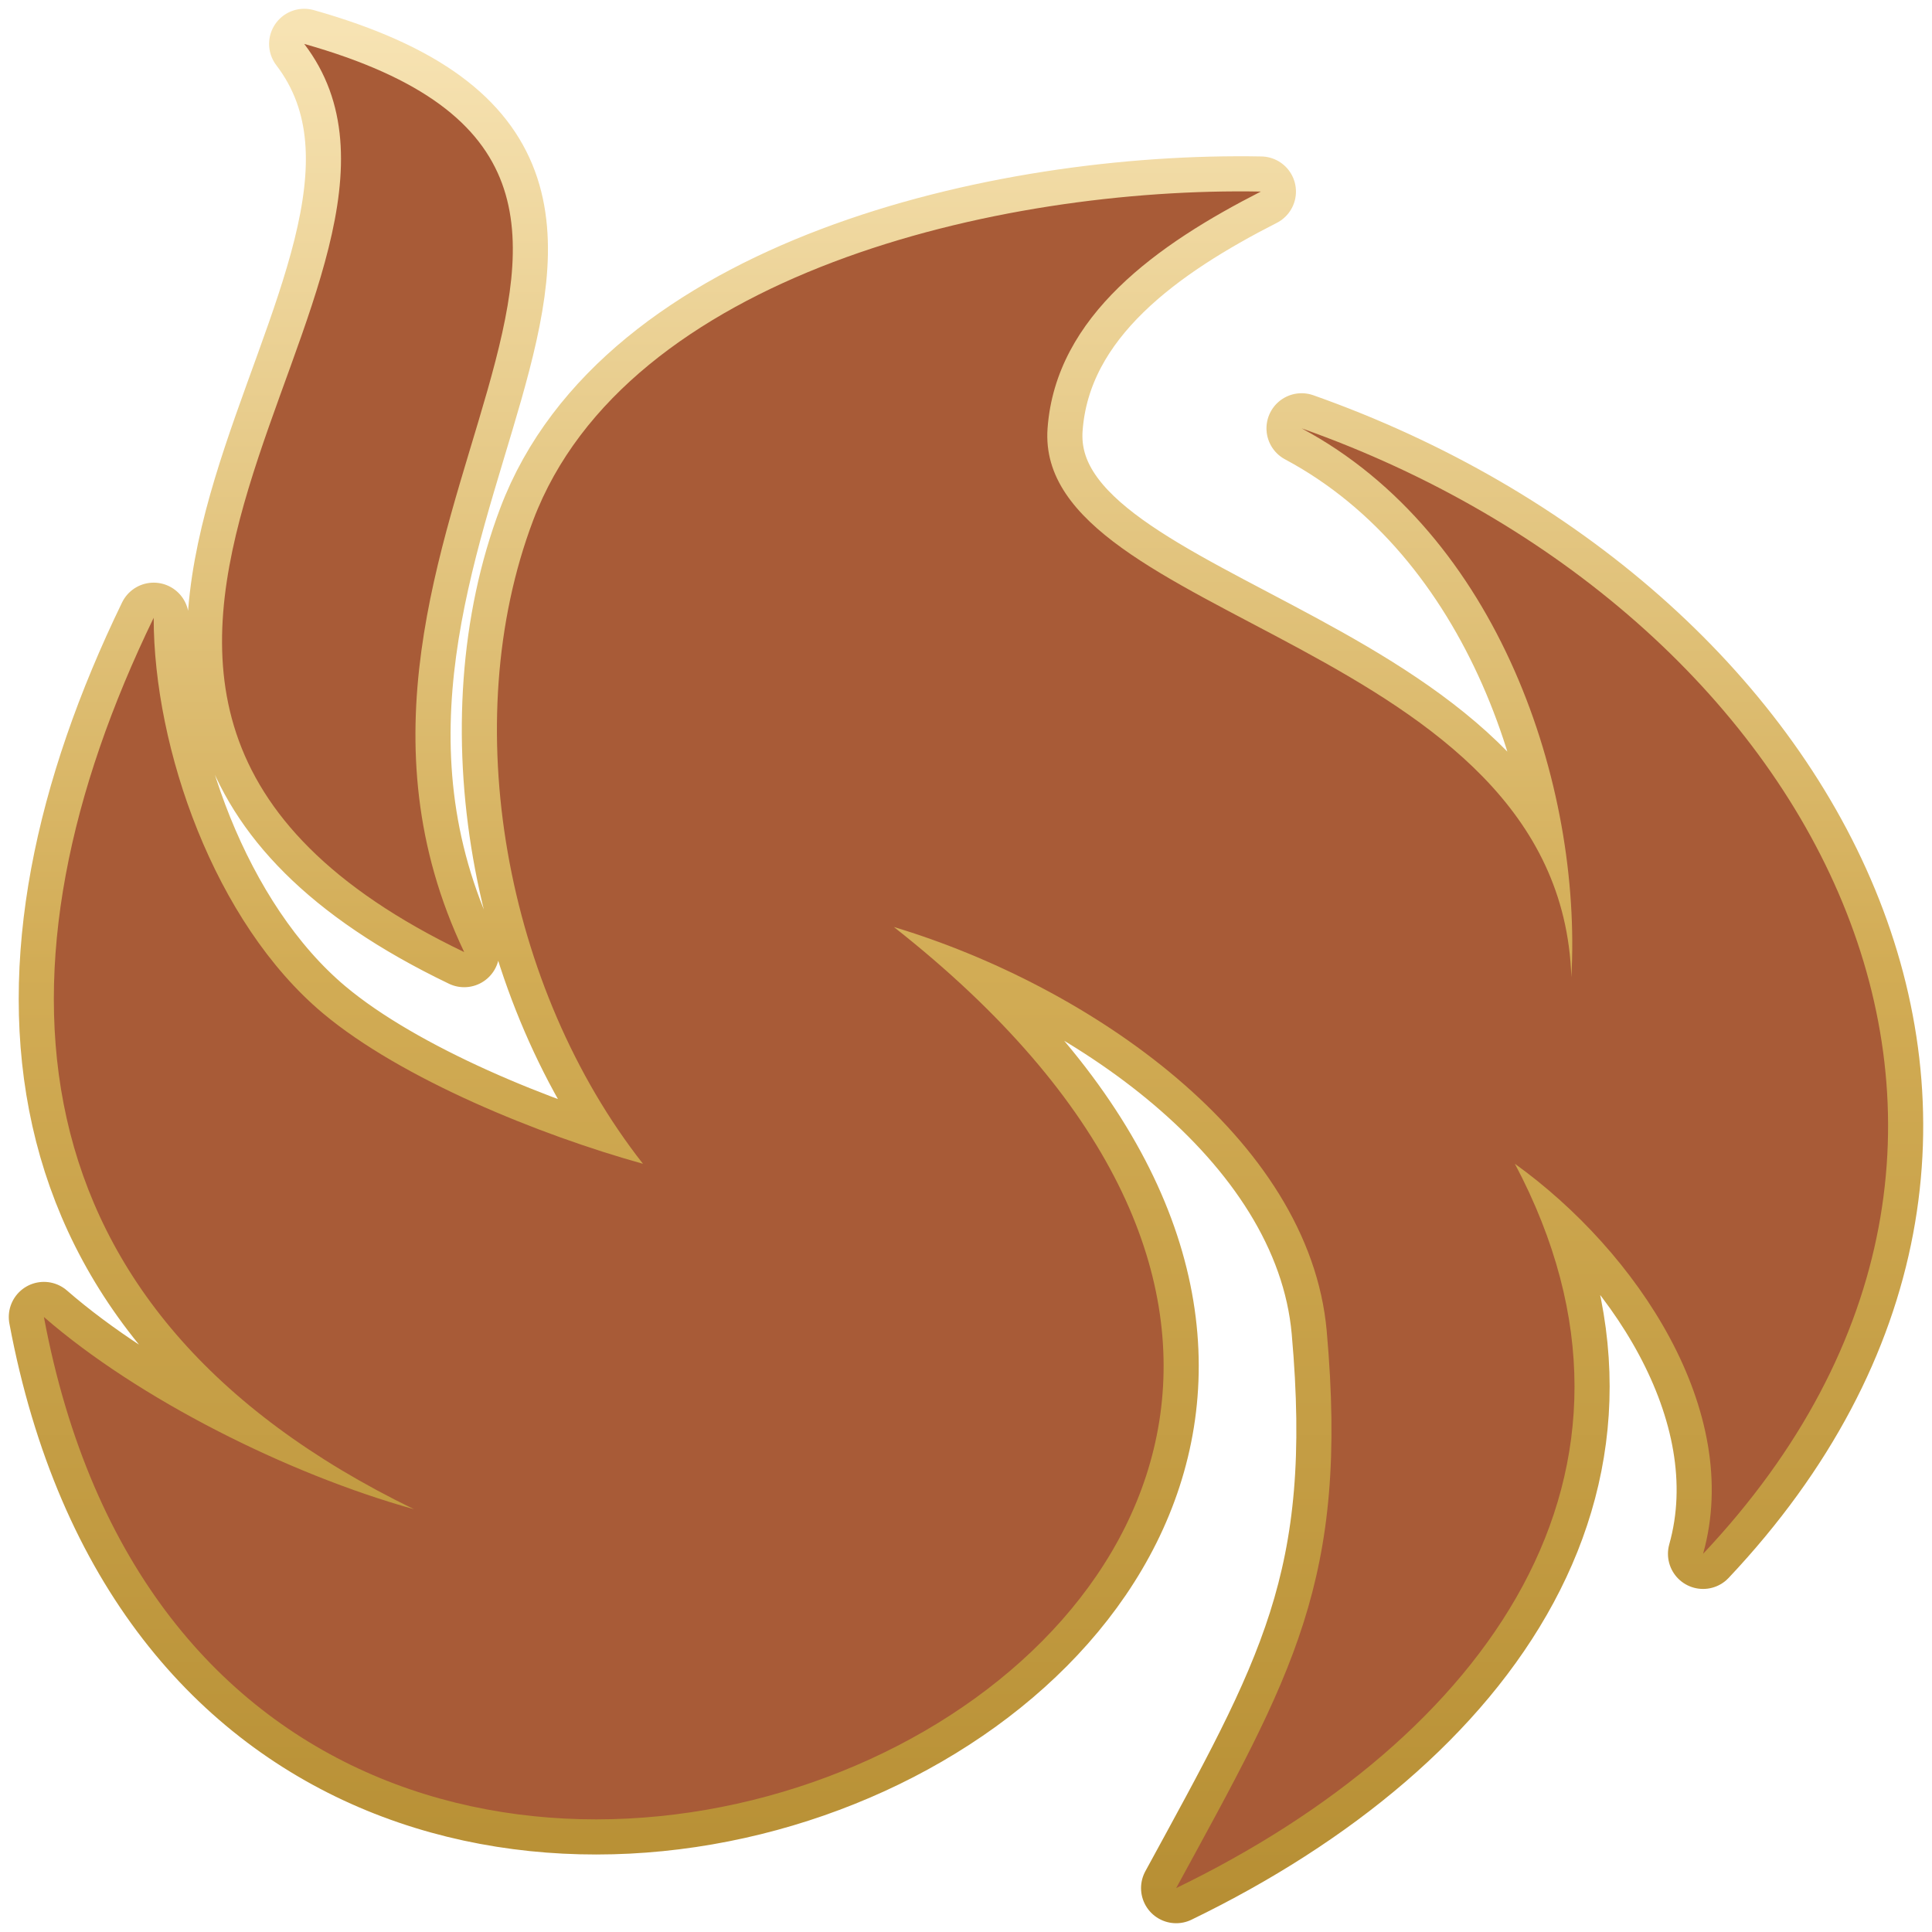
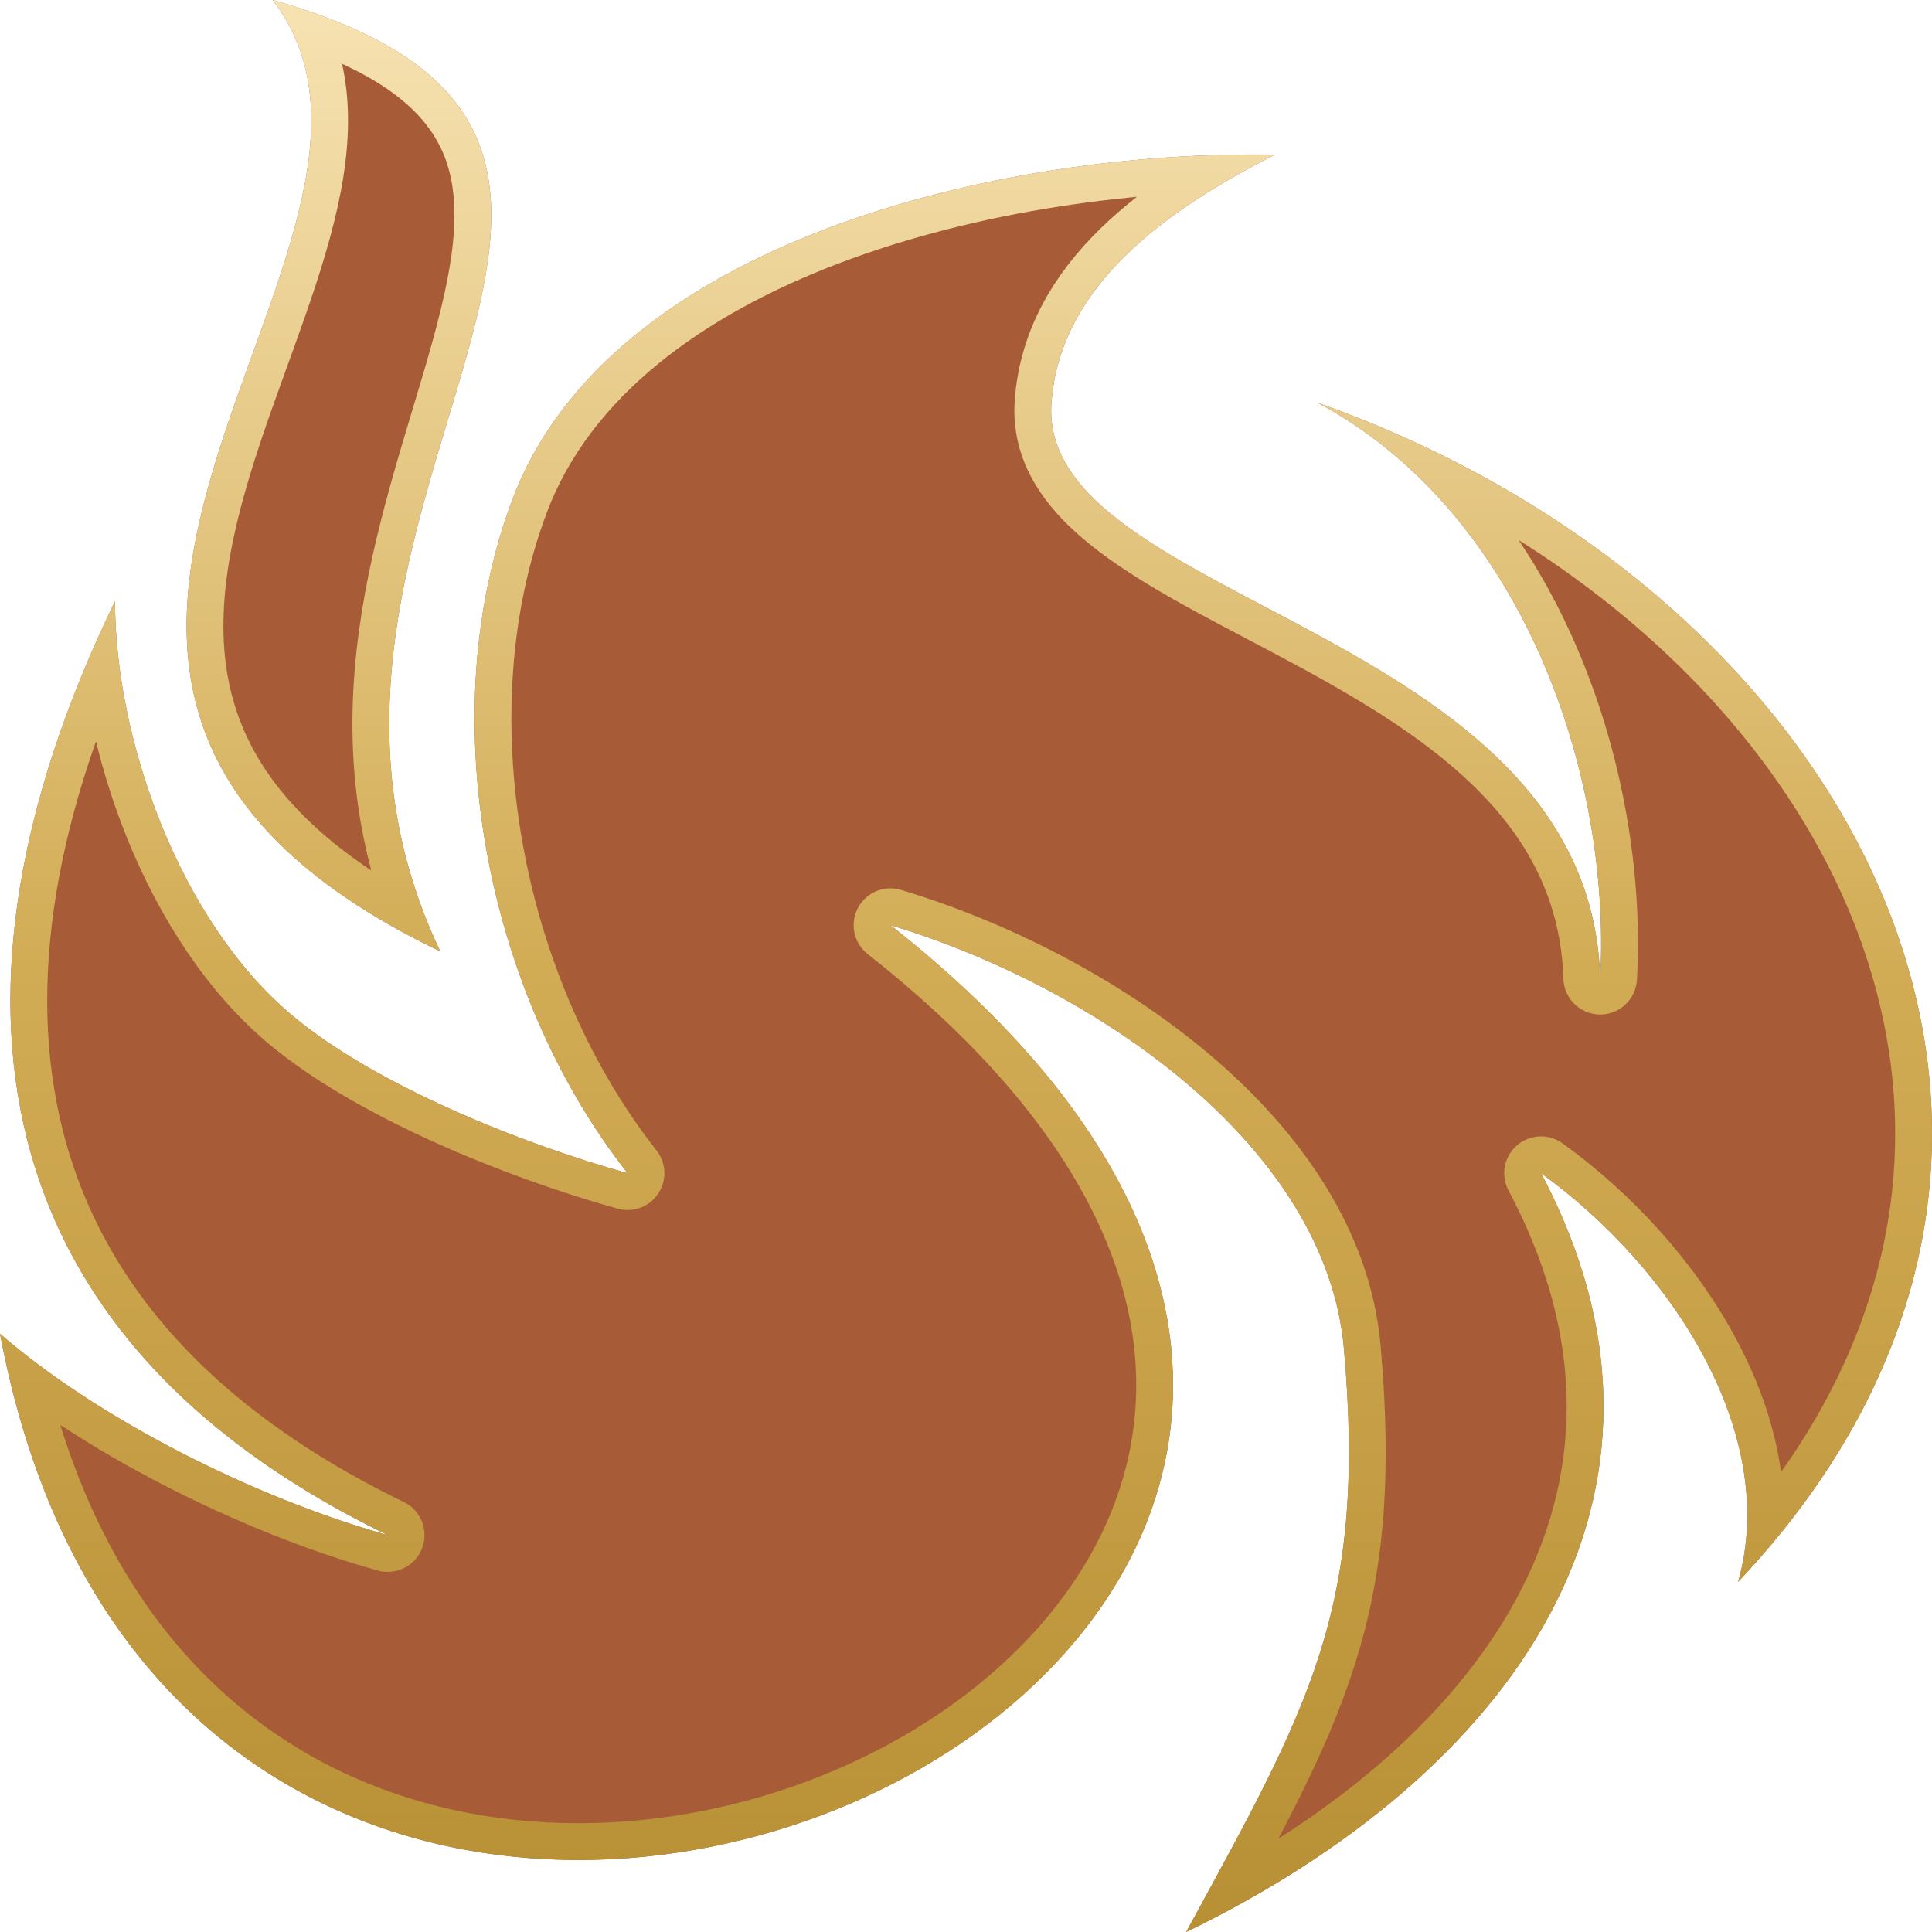
- <svg xmlns="http://www.w3.org/2000/svg" viewBox="-2 -2 88 88">
+ <svg xmlns="http://www.w3.org/2000/svg" viewBox="0 0 84 84">
  <defs>
    <linearGradient id="gold" x1="0" y1="0" x2="0" y2="1">
      <stop offset="0" stop-color="#f7e3b3" />
      <stop offset="0.5" stop-color="#d2ac55" />
      <stop offset="1" stop-color="#b78f34" />
    </linearGradient>
  </defs>
-   <g fill="#a85b37" stroke="url(#gold)" stroke-width="3.2" stroke-linejoin="round" paint-order="stroke">
+   <clipPath id="shape">
+     <path d="M19.143 41.366C-5.468 29.548 19.991 10.647 11.857 0C33.563 6.135 9.982 22.143 19.143 41.366ZM22.286 21.698C26.516 10.517 43.459 6.503 55.429 6.726C50.764 9.106 46.089 12.367 45.715 17.511C45.078 26.275 69.081 27.226 69.573 42.508C70.061 33.784 66.273 22.317 57.286 17.511C80.685 25.78 93.494 49.761 75.573 68.774C77.406 62.262 72.577 55.02 67.001 51.009C74.47 65.104 65.623 77.193 51.573 84C56.874 74.269 59.444 69.992 58.43 58.623C57.642 49.783 47.581 42.889 38.715 40.224C78.837 71.788 8.585 103.825 0 57.988C4.272 61.704 11.097 65.136 16.857 66.743C-1.883 57.641 -2.641 41.898 5 26.139C5 32.078 7.761 40.009 12.714 44.158C16.278 47.143 22.569 49.697 27.286 51.009C21.003 43.005 18.8 30.912 22.286 21.698Z" />
+   </clipPath>
+   <g fill="#a85b37">
+     <path d="M19.143 41.366C-5.468 29.548 19.991 10.647 11.857 0C33.563 6.135 9.982 22.143 19.143 41.366ZM22.286 21.698C26.516 10.517 43.459 6.503 55.429 6.726C50.764 9.106 46.089 12.367 45.715 17.511C45.078 26.275 69.081 27.226 69.573 42.508C70.061 33.784 66.273 22.317 57.286 17.511C80.685 25.78 93.494 49.761 75.573 68.774C77.406 62.262 72.577 55.02 67.001 51.009C74.47 65.104 65.623 77.193 51.573 84C56.874 74.269 59.444 69.992 58.43 58.623C57.642 49.783 47.581 42.889 38.715 40.224C78.837 71.788 8.585 103.825 0 57.988C4.272 61.704 11.097 65.136 16.857 66.743C-1.883 57.641 -2.641 41.898 5 26.139C5 32.078 7.761 40.009 12.714 44.158C16.278 47.143 22.569 49.697 27.286 51.009C21.003 43.005 18.8 30.912 22.286 21.698Z" />
+   </g>
+   <g clip-path="url(#shape)" fill="none" stroke="url(#gold)" stroke-width="3.2" stroke-linejoin="round">
    <path d="M19.143 41.366C-5.468 29.548 19.991 10.647 11.857 0C33.563 6.135 9.982 22.143 19.143 41.366ZM22.286 21.698C26.516 10.517 43.459 6.503 55.429 6.726C50.764 9.106 46.089 12.367 45.715 17.511C45.078 26.275 69.081 27.226 69.573 42.508C70.061 33.784 66.273 22.317 57.286 17.511C80.685 25.78 93.494 49.761 75.573 68.774C77.406 62.262 72.577 55.02 67.001 51.009C74.47 65.104 65.623 77.193 51.573 84C56.874 74.269 59.444 69.992 58.43 58.623C57.642 49.783 47.581 42.889 38.715 40.224C78.837 71.788 8.585 103.825 0 57.988C4.272 61.704 11.097 65.136 16.857 66.743C-1.883 57.641 -2.641 41.898 5 26.139C5 32.078 7.761 40.009 12.714 44.158C16.278 47.143 22.569 49.697 27.286 51.009C21.003 43.005 18.8 30.912 22.286 21.698Z" />
  </g>
</svg>
